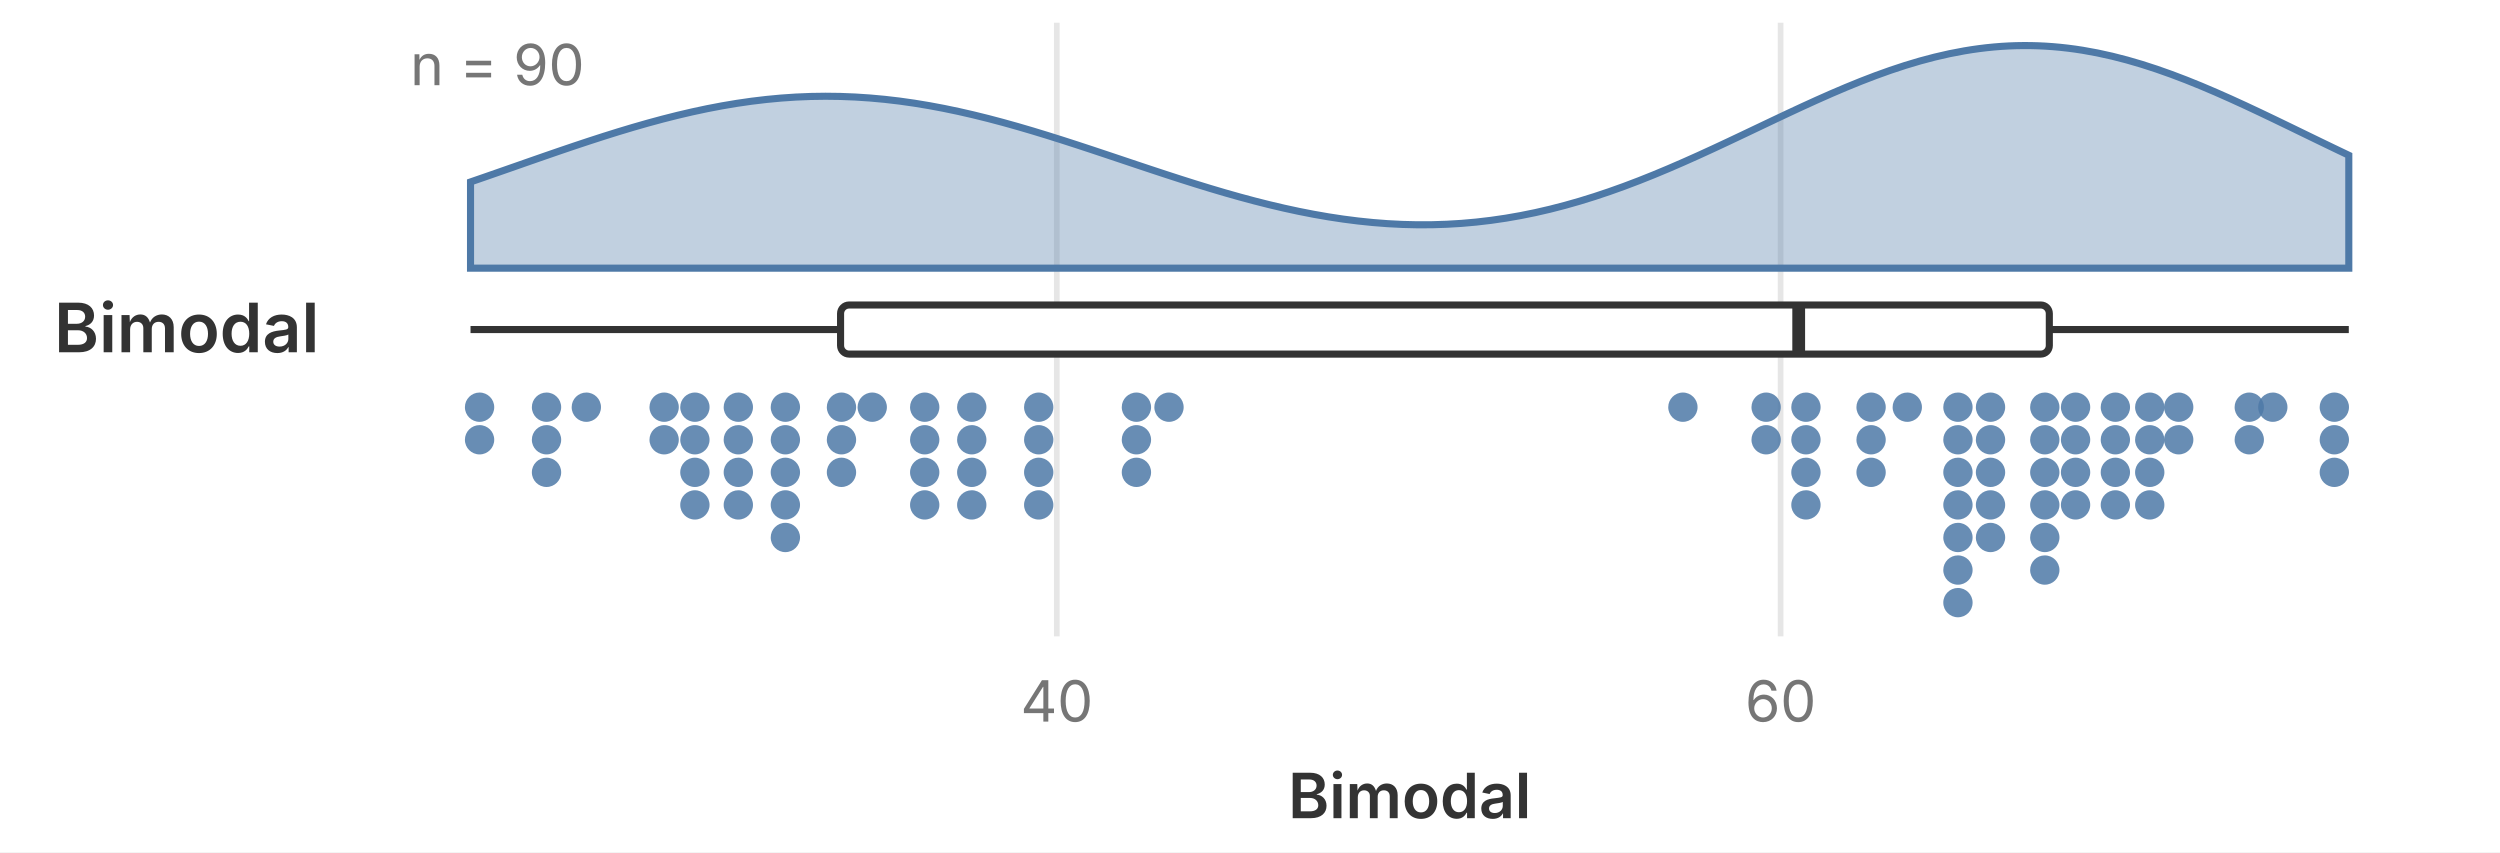
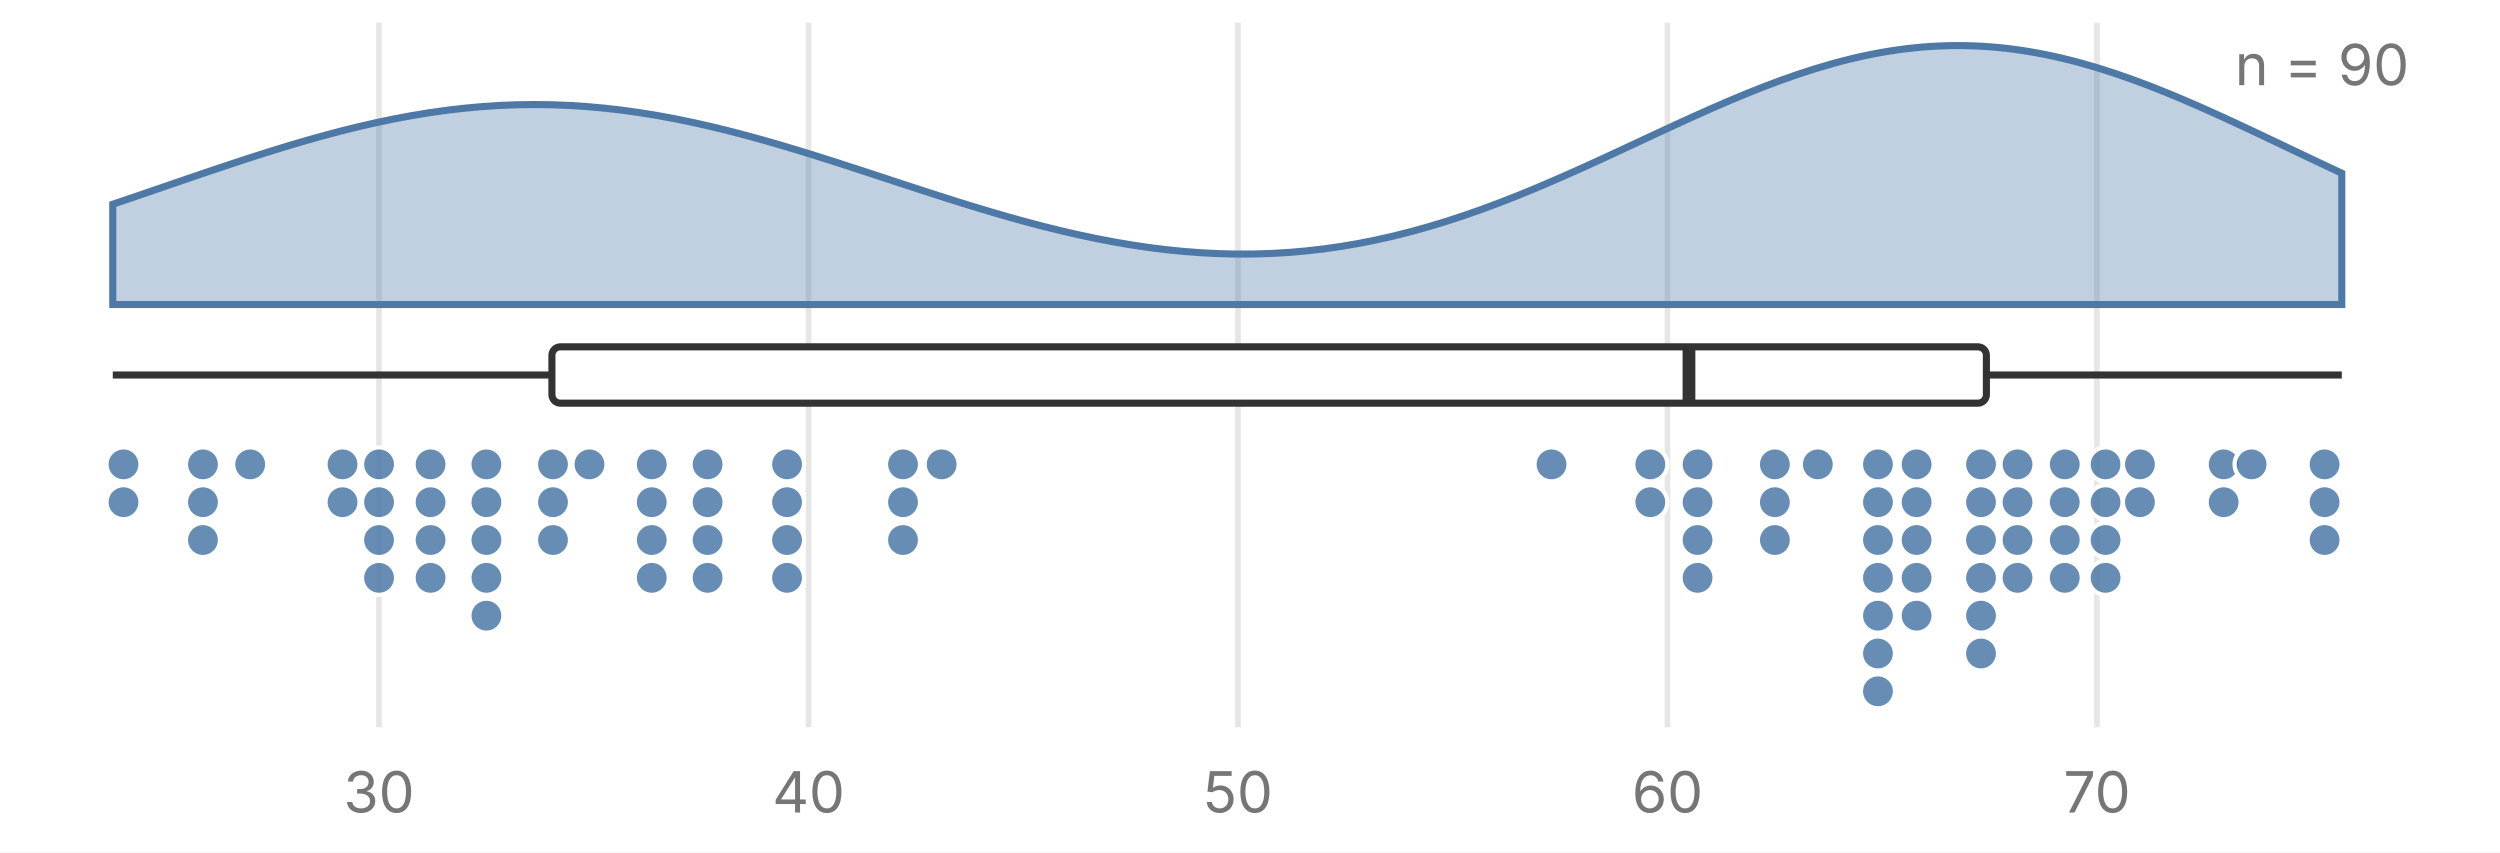
<svg xmlns="http://www.w3.org/2000/svg" width="440" height="150" style="font-family: system-ui, -apple-system, &quot;Segoe UI&quot;, sans-serif; display: block;" viewBox="0 0 440 150">
  <rect width="100%" height="100%" fill="#ffffff" />
-   <text x="56.2" y="62" text-anchor="end" font-size="12" font-weight="600" fill="#333333">Bimodal</text>
  <clipPath id="rc-clip-13">
-     <rect x="69.2" y="4" width="357.8" height="108" />
+     <rect x="5" y="4" width="422" height="124" />
  </clipPath>
  <g>
-     <line x1="185.997" x2="185.997" y1="4" y2="112" stroke="#e6e6e6" stroke-width="1" />
-     <line x1="313.387" x2="313.387" y1="4" y2="112" stroke="#e6e6e6" stroke-width="1" />
-     <text x="185.997" y="127" text-anchor="middle" font-size="10" fill="#767676" style="font-variant-numeric: tabular-nums;">40</text>
-     <text x="313.387" y="127" text-anchor="middle" font-size="10" fill="#767676" style="font-variant-numeric: tabular-nums;">60</text>
+     <line x1="66.711" x2="66.711" y1="4" y2="128" stroke="#e6e6e6" stroke-width="1" />
+     <line x1="142.301" x2="142.301" y1="4" y2="128" stroke="#e6e6e6" stroke-width="1" />
+     <line x1="217.89" x2="217.89" y1="4" y2="128" stroke="#e6e6e6" stroke-width="1" />
+     <line x1="293.479" x2="293.479" y1="4" y2="128" stroke="#e6e6e6" stroke-width="1" />
+     <line x1="369.068" x2="369.068" y1="4" y2="128" stroke="#e6e6e6" stroke-width="1" />
+     <text x="66.711" y="143" text-anchor="middle" font-size="10" fill="#767676" style="font-variant-numeric: tabular-nums;">30</text>
+     <text x="142.301" y="143" text-anchor="middle" font-size="10" fill="#767676" style="font-variant-numeric: tabular-nums;">40</text>
+     <text x="217.89" y="143" text-anchor="middle" font-size="10" fill="#767676" style="font-variant-numeric: tabular-nums;">50</text>
+     <text x="293.479" y="143" text-anchor="middle" font-size="10" fill="#767676" style="font-variant-numeric: tabular-nums;">60</text>
+     <text x="369.068" y="143" text-anchor="middle" font-size="10" fill="#767676" style="font-variant-numeric: tabular-nums;">70</text>
  </g>
-   <g clip-path="url(#rc-clip-13)" data-rain-bottom="109">
-     <text x="72.2" y="15" font-size="10" fill="#767676" stroke="#ffffff" stroke-width="3" paint-order="stroke">n = 90</text>
-     <path d="M82.812,32.025L83.245,31.875C83.679,31.725,84.547,31.426,85.415,31.125C86.282,30.824,87.15,30.522,88.017,30.218C88.885,29.915,89.753,29.612,90.62,29.308C91.488,29.004,92.356,28.7,93.223,28.397C94.091,28.094,94.959,27.791,95.826,27.49C96.694,27.189,97.562,26.89,98.429,26.592C99.297,26.295,100.165,26,101.032,25.708C101.9,25.416,102.768,25.127,103.635,24.842C104.503,24.557,105.371,24.276,106.238,23.999C107.106,23.723,107.974,23.451,108.841,23.184C109.709,22.918,110.577,22.657,111.444,22.402C112.312,22.147,113.179,21.898,114.047,21.656C114.915,21.414,115.782,21.179,116.65,20.952C117.518,20.725,118.385,20.505,119.253,20.293C120.121,20.082,120.988,19.879,121.856,19.685C122.724,19.49,123.591,19.305,124.459,19.129C125.327,18.953,126.194,18.787,127.062,18.631C127.93,18.474,128.797,18.328,129.665,18.192C130.533,18.056,131.4,17.93,132.268,17.816C133.136,17.701,134.003,17.597,134.871,17.505C135.739,17.412,136.606,17.33,137.474,17.26C138.342,17.19,139.209,17.131,140.077,17.084C140.944,17.036,141.812,17.001,142.68,16.977C143.547,16.953,144.415,16.94,145.283,16.939C146.15,16.939,147.018,16.95,147.886,16.972C148.753,16.995,149.621,17.029,150.489,17.075C151.356,17.12,152.224,17.177,153.092,17.246C153.959,17.314,154.827,17.394,155.695,17.484C156.562,17.575,157.43,17.676,158.298,17.788C159.165,17.901,160.033,18.024,160.901,18.157C161.768,18.29,162.636,18.434,163.504,18.587C164.371,18.74,165.239,18.903,166.107,19.076C166.974,19.248,167.842,19.429,168.709,19.619C169.577,19.809,170.445,20.008,171.312,20.215C172.18,20.422,173.048,20.637,173.915,20.859C174.783,21.082,175.651,21.311,176.518,21.548C177.386,21.784,178.254,22.027,179.121,22.276C179.989,22.525,180.857,22.78,181.724,23.039C182.592,23.299,183.46,23.564,184.327,23.833C185.195,24.102,186.063,24.375,186.93,24.652C187.798,24.929,188.666,25.209,189.533,25.492C190.401,25.775,191.269,26.06,192.136,26.348C193.004,26.635,193.872,26.925,194.739,27.215C195.607,27.505,196.474,27.796,197.342,28.087C198.21,28.379,199.077,28.67,199.945,28.96C200.813,29.25,201.68,29.54,202.548,29.828C203.416,30.116,204.283,30.402,205.151,30.686C206.019,30.97,206.886,31.252,207.754,31.53C208.622,31.808,209.489,32.083,210.357,32.354C211.225,32.625,212.092,32.892,212.96,33.154C213.828,33.416,214.695,33.673,215.563,33.925C216.431,34.176,217.298,34.422,218.166,34.662C219.034,34.902,219.901,35.136,220.769,35.362C221.636,35.589,222.504,35.808,223.372,36.02C224.239,36.232,225.107,36.437,225.975,36.633C226.842,36.829,227.71,37.017,228.578,37.197C229.445,37.376,230.313,37.546,231.181,37.707C232.048,37.869,232.916,38.02,233.784,38.162C234.651,38.304,235.519,38.436,236.387,38.558C237.254,38.68,238.122,38.791,238.99,38.892C239.857,38.992,240.725,39.082,241.593,39.161C242.46,39.24,243.328,39.308,244.196,39.364C245.063,39.42,245.931,39.465,246.799,39.498C247.666,39.531,248.534,39.552,249.401,39.561C250.269,39.571,251.137,39.568,252.004,39.553C252.872,39.538,253.74,39.511,254.607,39.471C255.475,39.432,256.343,39.38,257.21,39.316C258.078,39.252,258.946,39.175,259.813,39.086C260.681,38.996,261.549,38.895,262.416,38.78C263.284,38.666,264.152,38.539,265.019,38.4C265.887,38.261,266.755,38.109,267.622,37.945C268.49,37.781,269.358,37.605,270.225,37.417C271.093,37.228,271.961,37.028,272.828,36.816C273.696,36.603,274.564,36.379,275.431,36.143C276.299,35.908,277.166,35.661,278.034,35.403C278.902,35.144,279.769,34.875,280.637,34.595C281.505,34.315,282.372,34.025,283.24,33.724C284.108,33.424,284.975,33.113,285.843,32.793C286.711,32.473,287.578,32.144,288.446,31.806C289.314,31.468,290.181,31.121,291.049,30.766C291.917,30.412,292.784,30.05,293.652,29.68C294.52,29.311,295.387,28.934,296.255,28.552C297.123,28.17,297.99,27.782,298.858,27.389C299.726,26.996,300.593,26.598,301.461,26.196C302.328,25.794,303.196,25.389,304.064,24.98C304.931,24.572,305.799,24.161,306.667,23.749C307.534,23.337,308.402,22.924,309.27,22.511C310.137,22.098,311.005,21.685,311.873,21.273C312.74,20.861,313.608,20.451,314.476,20.043C315.343,19.635,316.211,19.23,317.079,18.83C317.946,18.429,318.814,18.033,319.682,17.642C320.549,17.251,321.417,16.866,322.285,16.488C323.152,16.11,324.02,15.739,324.888,15.377C325.755,15.014,326.623,14.66,327.491,14.316C328.358,13.972,329.226,13.638,330.093,13.315C330.961,12.991,331.829,12.679,332.696,12.38C333.564,12.08,334.432,11.793,335.299,11.519C336.167,11.246,337.035,10.986,337.902,10.74C338.77,10.495,339.638,10.264,340.505,10.049C341.373,9.834,342.241,9.635,343.108,9.452C343.976,9.269,344.844,9.103,345.711,8.954C346.579,8.804,347.447,8.672,348.314,8.558C349.182,8.444,350.05,8.347,350.917,8.269C351.785,8.19,352.653,8.13,353.52,8.088C354.388,8.047,355.256,8.023,356.123,8.019C356.991,8.014,357.858,8.028,358.726,8.06C359.594,8.093,360.461,8.144,361.329,8.213C362.197,8.282,363.064,8.37,363.932,8.475C364.8,8.58,365.667,8.704,366.535,8.844C367.403,8.985,368.27,9.143,369.138,9.318C370.006,9.493,370.873,9.684,371.741,9.892C372.609,10.099,373.476,10.323,374.344,10.561C375.212,10.799,376.079,11.053,376.947,11.32C377.815,11.588,378.682,11.869,379.55,12.163C380.418,12.458,381.285,12.765,382.153,13.083C383.021,13.402,383.888,13.733,384.756,14.073C385.623,14.414,386.491,14.766,387.359,15.126C388.226,15.486,389.094,15.855,389.962,16.233C390.829,16.61,391.697,16.995,392.565,17.386C393.432,17.777,394.3,18.175,395.168,18.577C396.035,18.98,396.903,19.387,397.771,19.799C398.638,20.21,399.506,20.625,400.374,21.042C401.241,21.459,402.109,21.879,402.977,22.3C403.844,22.721,404.712,23.142,405.58,23.564C406.447,23.986,407.315,24.407,408.183,24.828C409.05,25.248,409.918,25.667,410.785,26.084C411.653,26.5,412.521,26.915,412.955,27.122L413.388,27.329L413.388,47.2L412.955,47.2C412.521,47.2,411.653,47.2,410.785,47.2C409.918,47.2,409.05,47.2,408.183,47.2C407.315,47.2,406.447,47.2,405.58,47.2C404.712,47.2,403.844,47.2,402.977,47.2C402.109,47.2,401.241,47.2,400.374,47.2C399.506,47.2,398.638,47.2,397.771,47.2C396.903,47.2,396.035,47.2,395.168,47.2C394.3,47.2,393.432,47.2,392.565,47.2C391.697,47.2,390.829,47.2,389.962,47.2C389.094,47.2,388.226,47.2,387.359,47.2C386.491,47.2,385.623,47.2,384.756,47.2C383.888,47.2,383.021,47.2,382.153,47.2C381.285,47.2,380.418,47.2,379.55,47.2C378.682,47.2,377.815,47.2,376.947,47.2C376.079,47.2,375.212,47.2,374.344,47.2C373.476,47.2,372.609,47.2,371.741,47.2C370.873,47.2,370.006,47.2,369.138,47.2C368.27,47.2,367.403,47.2,366.535,47.2C365.667,47.2,364.8,47.2,363.932,47.2C363.064,47.2,362.197,47.2,361.329,47.2C360.461,47.2,359.594,47.2,358.726,47.2C357.858,47.2,356.991,47.2,356.123,47.2C355.256,47.2,354.388,47.2,353.52,47.2C352.653,47.2,351.785,47.2,350.917,47.2C350.05,47.2,349.182,47.2,348.314,47.2C347.447,47.2,346.579,47.2,345.711,47.2C344.844,47.2,343.976,47.2,343.108,47.2C342.241,47.2,341.373,47.2,340.505,47.2C339.638,47.2,338.77,47.2,337.902,47.2C337.035,47.2,336.167,47.2,335.299,47.2C334.432,47.2,333.564,47.2,332.696,47.2C331.829,47.2,330.961,47.2,330.093,47.2C329.226,47.2,328.358,47.2,327.491,47.2C326.623,47.2,325.755,47.2,324.888,47.2C324.02,47.2,323.152,47.2,322.285,47.2C321.417,47.2,320.549,47.2,319.682,47.2C318.814,47.2,317.946,47.2,317.079,47.2C316.211,47.2,315.343,47.2,314.476,47.2C313.608,47.2,312.74,47.2,311.873,47.2C311.005,47.2,310.137,47.2,309.27,47.2C308.402,47.2,307.534,47.2,306.667,47.2C305.799,47.2,304.931,47.2,304.064,47.2C303.196,47.2,302.328,47.2,301.461,47.2C300.593,47.2,299.726,47.2,298.858,47.2C297.99,47.2,297.123,47.2,296.255,47.2C295.387,47.2,294.52,47.2,293.652,47.2C292.784,47.2,291.917,47.2,291.049,47.2C290.181,47.2,289.314,47.2,288.446,47.2C287.578,47.2,286.711,47.2,285.843,47.2C284.975,47.2,284.108,47.2,283.24,47.2C282.372,47.2,281.505,47.2,280.637,47.2C279.769,47.2,278.902,47.2,278.034,47.2C277.166,47.2,276.299,47.2,275.431,47.2C274.564,47.2,273.696,47.2,272.828,47.2C271.961,47.2,271.093,47.2,270.225,47.2C269.358,47.2,268.49,47.2,267.622,47.2C266.755,47.2,265.887,47.2,265.019,47.2C264.152,47.2,263.284,47.2,262.416,47.2C261.549,47.2,260.681,47.2,259.813,47.2C258.946,47.2,258.078,47.2,257.21,47.2C256.343,47.2,255.475,47.2,254.607,47.2C253.74,47.2,252.872,47.2,252.004,47.2C251.137,47.2,250.269,47.2,249.401,47.2C248.534,47.2,247.666,47.2,246.799,47.2C245.931,47.2,245.063,47.2,244.196,47.2C243.328,47.2,242.46,47.2,241.593,47.2C240.725,47.2,239.857,47.2,238.99,47.2C238.122,47.2,237.254,47.2,236.387,47.2C235.519,47.2,234.651,47.2,233.784,47.2C232.916,47.2,232.048,47.2,231.181,47.2C230.313,47.2,229.445,47.2,228.578,47.2C227.71,47.2,226.842,47.2,225.975,47.2C225.107,47.2,224.239,47.2,223.372,47.2C222.504,47.2,221.636,47.2,220.769,47.2C219.901,47.2,219.034,47.2,218.166,47.2C217.298,47.2,216.431,47.2,215.563,47.2C214.695,47.2,213.828,47.2,212.96,47.2C212.092,47.2,211.225,47.2,210.357,47.2C209.489,47.2,208.622,47.2,207.754,47.2C206.886,47.2,206.019,47.2,205.151,47.2C204.283,47.2,203.416,47.2,202.548,47.2C201.68,47.2,200.813,47.2,199.945,47.2C199.077,47.2,198.21,47.2,197.342,47.2C196.474,47.2,195.607,47.2,194.739,47.2C193.872,47.2,193.004,47.2,192.136,47.2C191.269,47.2,190.401,47.2,189.533,47.2C188.666,47.2,187.798,47.2,186.93,47.2C186.063,47.2,185.195,47.2,184.327,47.2C183.46,47.2,182.592,47.2,181.724,47.2C180.857,47.2,179.989,47.2,179.121,47.2C178.254,47.2,177.386,47.2,176.518,47.2C175.651,47.2,174.783,47.2,173.915,47.2C173.048,47.2,172.18,47.2,171.312,47.2C170.445,47.2,169.577,47.2,168.709,47.2C167.842,47.2,166.974,47.2,166.107,47.2C165.239,47.2,164.371,47.2,163.504,47.2C162.636,47.2,161.768,47.2,160.901,47.2C160.033,47.2,159.165,47.2,158.298,47.2C157.43,47.2,156.562,47.2,155.695,47.2C154.827,47.2,153.959,47.2,153.092,47.2C152.224,47.2,151.356,47.2,150.489,47.2C149.621,47.2,148.753,47.2,147.886,47.2C147.018,47.2,146.15,47.2,145.283,47.2C144.415,47.2,143.547,47.2,142.68,47.2C141.812,47.2,140.944,47.2,140.077,47.2C139.209,47.2,138.342,47.2,137.474,47.2C136.606,47.2,135.739,47.2,134.871,47.2C134.003,47.2,133.136,47.2,132.268,47.2C131.4,47.2,130.533,47.2,129.665,47.2C128.797,47.2,127.93,47.2,127.062,47.2C126.194,47.2,125.327,47.2,124.459,47.2C123.591,47.2,122.724,47.2,121.856,47.2C120.988,47.2,120.121,47.2,119.253,47.2C118.385,47.2,117.518,47.2,116.65,47.2C115.782,47.2,114.915,47.2,114.047,47.2C113.179,47.2,112.312,47.2,111.444,47.2C110.577,47.2,109.709,47.2,108.841,47.2C107.974,47.2,107.106,47.2,106.238,47.2C105.371,47.2,104.503,47.2,103.635,47.2C102.768,47.2,101.9,47.2,101.032,47.2C100.165,47.2,99.297,47.2,98.429,47.2C97.562,47.2,96.694,47.2,95.826,47.2C94.959,47.2,94.091,47.2,93.223,47.2C92.356,47.2,91.488,47.2,90.62,47.2C89.753,47.2,88.885,47.2,88.017,47.2C87.15,47.2,86.282,47.2,85.415,47.2C84.547,47.2,83.679,47.2,83.245,47.2L82.812,47.2Z" fill="#4e79a7" fill-opacity="0.35" stroke="#4e79a7" stroke-width="1.25" />
-     <line x1="82.812" x2="413.388" y1="58" y2="58" stroke="#333333" stroke-width="1.25" />
-     <rect x="147.94" y="53.68" width="212.741" height="8.64" rx="1.5" fill="#ffffff" stroke="#333333" stroke-width="1.25" style="cursor: help;" />
-     <line x1="316.572" x2="316.572" y1="53.68" y2="62.32" stroke="#333333" stroke-width="2.25" style="pointer-events: none;" />
-     <circle class="rc-dot" cx="84.404" cy="71.666" r="2.58" fill="#4e79a7" fill-opacity="0.85" />
-     <circle class="rc-dot" cx="84.404" cy="77.399" r="2.58" fill="#4e79a7" fill-opacity="0.85" />
-     <circle class="rc-dot" cx="96.187" cy="71.666" r="2.58" fill="#4e79a7" fill-opacity="0.85" />
-     <circle class="rc-dot" cx="96.187" cy="77.399" r="2.58" fill="#4e79a7" fill-opacity="0.85" />
-     <circle class="rc-dot" cx="96.187" cy="83.131" r="2.58" fill="#4e79a7" fill-opacity="0.85" />
-     <circle class="rc-dot" cx="103.194" cy="71.666" r="2.58" fill="#4e79a7" fill-opacity="0.85" />
-     <circle class="rc-dot" cx="116.888" cy="71.666" r="2.58" fill="#4e79a7" fill-opacity="0.85" />
-     <circle class="rc-dot" cx="116.888" cy="77.399" r="2.58" fill="#4e79a7" fill-opacity="0.85" />
-     <circle class="rc-dot" cx="122.302" cy="71.666" r="2.58" fill="#4e79a7" fill-opacity="0.85" />
-     <circle class="rc-dot" cx="122.302" cy="77.399" r="2.58" fill="#4e79a7" fill-opacity="0.85" />
-     <circle class="rc-dot" cx="122.302" cy="83.131" r="2.58" fill="#4e79a7" fill-opacity="0.85" />
-     <circle class="rc-dot" cx="122.302" cy="88.864" r="2.58" fill="#4e79a7" fill-opacity="0.85" />
-     <circle class="rc-dot" cx="129.946" cy="71.666" r="2.58" fill="#4e79a7" fill-opacity="0.85" />
-     <circle class="rc-dot" cx="129.946" cy="77.399" r="2.58" fill="#4e79a7" fill-opacity="0.85" />
-     <circle class="rc-dot" cx="129.946" cy="83.131" r="2.58" fill="#4e79a7" fill-opacity="0.85" />
-     <circle class="rc-dot" cx="129.946" cy="88.864" r="2.58" fill="#4e79a7" fill-opacity="0.85" />
-     <circle class="rc-dot" cx="138.226" cy="71.666" r="2.58" fill="#4e79a7" fill-opacity="0.85" />
-     <circle class="rc-dot" cx="138.226" cy="77.399" r="2.58" fill="#4e79a7" fill-opacity="0.85" />
-     <circle class="rc-dot" cx="138.226" cy="83.131" r="2.58" fill="#4e79a7" fill-opacity="0.85" />
-     <circle class="rc-dot" cx="138.226" cy="88.864" r="2.58" fill="#4e79a7" fill-opacity="0.85" />
-     <circle class="rc-dot" cx="138.226" cy="94.596" r="2.58" fill="#4e79a7" fill-opacity="0.85" />
-     <circle class="rc-dot" cx="148.099" cy="71.666" r="2.58" fill="#4e79a7" fill-opacity="0.85" />
-     <circle class="rc-dot" cx="148.099" cy="77.399" r="2.58" fill="#4e79a7" fill-opacity="0.85" />
-     <circle class="rc-dot" cx="148.099" cy="83.131" r="2.58" fill="#4e79a7" fill-opacity="0.85" />
-     <circle class="rc-dot" cx="153.513" cy="71.666" r="2.58" fill="#4e79a7" fill-opacity="0.85" />
-     <circle class="rc-dot" cx="162.749" cy="71.666" r="2.58" fill="#4e79a7" fill-opacity="0.85" />
-     <circle class="rc-dot" cx="162.749" cy="77.399" r="2.58" fill="#4e79a7" fill-opacity="0.85" />
-     <circle class="rc-dot" cx="162.749" cy="83.131" r="2.58" fill="#4e79a7" fill-opacity="0.85" />
-     <circle class="rc-dot" cx="162.749" cy="88.864" r="2.58" fill="#4e79a7" fill-opacity="0.85" />
-     <circle class="rc-dot" cx="171.029" cy="71.666" r="2.58" fill="#4e79a7" fill-opacity="0.85" />
-     <circle class="rc-dot" cx="171.029" cy="77.399" r="2.58" fill="#4e79a7" fill-opacity="0.85" />
-     <circle class="rc-dot" cx="171.029" cy="83.131" r="2.58" fill="#4e79a7" fill-opacity="0.85" />
-     <circle class="rc-dot" cx="171.029" cy="88.864" r="2.58" fill="#4e79a7" fill-opacity="0.85" />
-     <circle class="rc-dot" cx="182.813" cy="71.666" r="2.58" fill="#4e79a7" fill-opacity="0.85" />
-     <circle class="rc-dot" cx="182.813" cy="77.399" r="2.58" fill="#4e79a7" fill-opacity="0.85" />
-     <circle class="rc-dot" cx="182.813" cy="83.131" r="2.58" fill="#4e79a7" fill-opacity="0.85" />
-     <circle class="rc-dot" cx="182.813" cy="88.864" r="2.58" fill="#4e79a7" fill-opacity="0.85" />
-     <circle class="rc-dot" cx="200.01" cy="71.666" r="2.58" fill="#4e79a7" fill-opacity="0.85" />
-     <circle class="rc-dot" cx="200.01" cy="77.399" r="2.58" fill="#4e79a7" fill-opacity="0.85" />
-     <circle class="rc-dot" cx="200.01" cy="83.131" r="2.58" fill="#4e79a7" fill-opacity="0.85" />
-     <circle class="rc-dot" cx="205.743" cy="71.666" r="2.58" fill="#4e79a7" fill-opacity="0.85" />
-     <circle class="rc-dot" cx="296.19" cy="71.666" r="2.58" fill="#4e79a7" fill-opacity="0.85" />
-     <circle class="rc-dot" cx="310.84" cy="71.666" r="2.58" fill="#4e79a7" fill-opacity="0.85" />
-     <circle class="rc-dot" cx="310.84" cy="77.399" r="2.58" fill="#4e79a7" fill-opacity="0.85" />
-     <circle class="rc-dot" cx="317.846" cy="71.666" r="2.58" fill="#4e79a7" fill-opacity="0.85" />
-     <circle class="rc-dot" cx="317.846" cy="77.399" r="2.58" fill="#4e79a7" fill-opacity="0.85" />
-     <circle class="rc-dot" cx="317.846" cy="83.131" r="2.58" fill="#4e79a7" fill-opacity="0.85" />
-     <circle class="rc-dot" cx="317.846" cy="88.864" r="2.58" fill="#4e79a7" fill-opacity="0.85" />
-     <circle class="rc-dot" cx="329.311" cy="71.666" r="2.58" fill="#4e79a7" fill-opacity="0.85" />
-     <circle class="rc-dot" cx="329.311" cy="77.399" r="2.58" fill="#4e79a7" fill-opacity="0.85" />
-     <circle class="rc-dot" cx="329.311" cy="83.131" r="2.58" fill="#4e79a7" fill-opacity="0.85" />
-     <circle class="rc-dot" cx="335.681" cy="71.666" r="2.58" fill="#4e79a7" fill-opacity="0.85" />
-     <circle class="rc-dot" cx="344.598" cy="71.666" r="2.58" fill="#4e79a7" fill-opacity="0.85" />
-     <circle class="rc-dot" cx="344.598" cy="77.399" r="2.58" fill="#4e79a7" fill-opacity="0.85" />
-     <circle class="rc-dot" cx="344.598" cy="83.131" r="2.58" fill="#4e79a7" fill-opacity="0.85" />
-     <circle class="rc-dot" cx="344.598" cy="88.864" r="2.58" fill="#4e79a7" fill-opacity="0.85" />
-     <circle class="rc-dot" cx="344.598" cy="94.596" r="2.58" fill="#4e79a7" fill-opacity="0.85" />
-     <circle class="rc-dot" cx="344.598" cy="100.329" r="2.58" fill="#4e79a7" fill-opacity="0.85" />
-     <circle class="rc-dot" cx="344.598" cy="106.062" r="2.58" fill="#4e79a7" fill-opacity="0.85" />
-     <circle class="rc-dot" cx="350.33" cy="71.666" r="2.58" fill="#4e79a7" fill-opacity="0.85" />
-     <circle class="rc-dot" cx="350.33" cy="77.399" r="2.58" fill="#4e79a7" fill-opacity="0.85" />
-     <circle class="rc-dot" cx="350.33" cy="83.131" r="2.58" fill="#4e79a7" fill-opacity="0.85" />
-     <circle class="rc-dot" cx="350.33" cy="88.864" r="2.58" fill="#4e79a7" fill-opacity="0.85" />
-     <circle class="rc-dot" cx="350.33" cy="94.596" r="2.58" fill="#4e79a7" fill-opacity="0.85" />
-     <circle class="rc-dot" cx="359.885" cy="71.666" r="2.58" fill="#4e79a7" fill-opacity="0.85" />
-     <circle class="rc-dot" cx="359.885" cy="77.399" r="2.58" fill="#4e79a7" fill-opacity="0.85" />
-     <circle class="rc-dot" cx="359.885" cy="83.131" r="2.58" fill="#4e79a7" fill-opacity="0.85" />
-     <circle class="rc-dot" cx="359.885" cy="88.864" r="2.58" fill="#4e79a7" fill-opacity="0.85" />
-     <circle class="rc-dot" cx="359.885" cy="94.596" r="2.58" fill="#4e79a7" fill-opacity="0.85" />
-     <circle class="rc-dot" cx="359.885" cy="100.329" r="2.58" fill="#4e79a7" fill-opacity="0.85" />
-     <circle class="rc-dot" cx="365.299" cy="71.666" r="2.58" fill="#4e79a7" fill-opacity="0.85" />
-     <circle class="rc-dot" cx="365.299" cy="77.399" r="2.58" fill="#4e79a7" fill-opacity="0.85" />
-     <circle class="rc-dot" cx="365.299" cy="83.131" r="2.58" fill="#4e79a7" fill-opacity="0.85" />
-     <circle class="rc-dot" cx="365.299" cy="88.864" r="2.58" fill="#4e79a7" fill-opacity="0.85" />
-     <circle class="rc-dot" cx="372.305" cy="71.666" r="2.58" fill="#4e79a7" fill-opacity="0.85" />
-     <circle class="rc-dot" cx="372.305" cy="77.399" r="2.58" fill="#4e79a7" fill-opacity="0.85" />
-     <circle class="rc-dot" cx="372.305" cy="83.131" r="2.58" fill="#4e79a7" fill-opacity="0.85" />
-     <circle class="rc-dot" cx="372.305" cy="88.864" r="2.58" fill="#4e79a7" fill-opacity="0.85" />
-     <circle class="rc-dot" cx="378.356" cy="71.666" r="2.58" fill="#4e79a7" fill-opacity="0.85" />
-     <circle class="rc-dot" cx="378.356" cy="77.399" r="2.58" fill="#4e79a7" fill-opacity="0.85" />
-     <circle class="rc-dot" cx="378.356" cy="83.131" r="2.58" fill="#4e79a7" fill-opacity="0.85" />
-     <circle class="rc-dot" cx="378.356" cy="88.864" r="2.58" fill="#4e79a7" fill-opacity="0.85" />
-     <circle class="rc-dot" cx="383.452" cy="71.666" r="2.58" fill="#4e79a7" fill-opacity="0.85" />
-     <circle class="rc-dot" cx="383.452" cy="77.399" r="2.58" fill="#4e79a7" fill-opacity="0.85" />
-     <circle class="rc-dot" cx="395.872" cy="71.666" r="2.58" fill="#4e79a7" fill-opacity="0.85" />
-     <circle class="rc-dot" cx="395.872" cy="77.399" r="2.58" fill="#4e79a7" fill-opacity="0.85" />
-     <circle class="rc-dot" cx="400.013" cy="71.666" r="2.58" fill="#4e79a7" fill-opacity="0.85" />
-     <circle class="rc-dot" cx="410.841" cy="71.666" r="2.58" fill="#4e79a7" fill-opacity="0.85" />
-     <circle class="rc-dot" cx="410.841" cy="77.399" r="2.58" fill="#4e79a7" fill-opacity="0.85" />
-     <circle class="rc-dot" cx="410.841" cy="83.131" r="2.58" fill="#4e79a7" fill-opacity="0.85" />
+   <g clip-path="url(#rc-clip-13)" data-rain-bottom="125">
+     <text x="424" y="15" text-anchor="end" font-size="10" fill="#767676" stroke="#ffffff" stroke-width="3" paint-order="stroke">n = 90</text>
+     <path d="M19.846,35.947L20.361,35.773C20.876,35.599,21.906,35.251,22.935,34.9C23.965,34.55,24.995,34.199,26.024,33.846C27.054,33.493,28.084,33.14,29.113,32.786C30.143,32.433,31.173,32.079,32.202,31.727C33.232,31.374,34.262,31.022,35.291,30.672C36.321,30.322,37.351,29.974,38.38,29.628C39.41,29.282,40.44,28.939,41.469,28.599C42.499,28.26,43.529,27.924,44.558,27.592C45.588,27.26,46.618,26.933,47.647,26.611C48.677,26.29,49.707,25.973,50.737,25.663C51.766,25.353,52.796,25.05,53.826,24.753C54.855,24.456,55.885,24.167,56.915,23.886C57.944,23.604,58.974,23.331,60.004,23.066C61.033,22.802,62.063,22.546,63.093,22.301C64.122,22.055,65.152,21.818,66.182,21.592C67.211,21.366,68.241,21.151,69.271,20.946C70.3,20.742,71.33,20.548,72.36,20.366C73.389,20.184,74.419,20.014,75.449,19.856C76.478,19.698,77.508,19.552,78.538,19.418C79.568,19.285,80.597,19.164,81.627,19.056C82.657,18.948,83.686,18.853,84.716,18.772C85.746,18.69,86.775,18.621,87.805,18.567C88.835,18.512,89.864,18.47,90.894,18.442C91.924,18.414,92.953,18.4,93.983,18.399C95.013,18.398,96.042,18.411,97.072,18.437C98.102,18.463,99.131,18.503,100.161,18.556C101.191,18.609,102.22,18.676,103.25,18.755C104.28,18.835,105.31,18.927,106.339,19.033C107.369,19.138,108.399,19.256,109.428,19.387C110.458,19.517,111.488,19.66,112.517,19.815C113.547,19.97,114.577,20.137,115.606,20.315C116.636,20.494,117.666,20.683,118.695,20.884C119.725,21.084,120.755,21.295,121.784,21.516C122.814,21.738,123.844,21.969,124.873,22.209C125.903,22.45,126.933,22.7,127.962,22.959C128.992,23.218,130.022,23.485,131.051,23.76C132.081,24.035,133.111,24.317,134.141,24.607C135.17,24.896,136.2,25.193,137.23,25.495C138.259,25.797,139.289,26.105,140.319,26.418C141.348,26.731,142.378,27.049,143.408,27.371C144.437,27.693,145.467,28.019,146.497,28.348C147.526,28.677,148.556,29.009,149.586,29.343C150.615,29.678,151.645,30.014,152.675,30.352C153.704,30.69,154.734,31.028,155.764,31.367C156.793,31.706,157.823,32.045,158.853,32.382C159.882,32.72,160.912,33.057,161.942,33.391C162.972,33.726,164.001,34.059,165.031,34.39C166.061,34.72,167.09,35.048,168.12,35.371C169.15,35.695,170.179,36.015,171.209,36.33C172.239,36.645,173.268,36.956,174.298,37.261C175.328,37.565,176.357,37.865,177.387,38.157C178.417,38.45,179.446,38.736,180.476,39.015C181.506,39.294,182.535,39.566,183.565,39.829C184.595,40.093,185.624,40.348,186.654,40.595C187.684,40.842,188.714,41.079,189.743,41.308C190.773,41.536,191.803,41.755,192.832,41.963C193.862,42.172,194.892,42.37,195.921,42.558C196.951,42.745,197.981,42.921,199.01,43.087C200.04,43.252,201.07,43.405,202.099,43.547C203.129,43.688,204.159,43.818,205.188,43.935C206.218,44.052,207.248,44.157,208.277,44.248C209.307,44.34,210.337,44.419,211.366,44.484C212.396,44.55,213.426,44.602,214.455,44.641C215.485,44.679,216.515,44.704,217.545,44.714C218.574,44.725,219.604,44.722,220.634,44.704C221.663,44.687,222.693,44.656,223.723,44.61C224.752,44.564,225.782,44.503,226.812,44.429C227.841,44.354,228.871,44.265,229.901,44.161C230.93,44.057,231.96,43.939,232.99,43.806C234.019,43.673,235.049,43.525,236.079,43.363C237.108,43.202,238.138,43.025,239.168,42.834C240.197,42.644,241.227,42.439,242.257,42.219C243.286,42,244.316,41.767,245.346,41.52C246.376,41.273,247.405,41.012,248.435,40.738C249.465,40.464,250.494,40.177,251.524,39.876C252.554,39.576,253.583,39.263,254.613,38.937C255.643,38.612,256.672,38.274,257.702,37.924C258.732,37.575,259.761,37.214,260.791,36.841C261.821,36.469,262.85,36.086,263.88,35.692C264.91,35.299,265.939,34.896,266.969,34.483C267.999,34.071,269.028,33.649,270.058,33.22C271.088,32.79,272.118,32.352,273.147,31.908C274.177,31.463,275.207,31.011,276.236,30.554C277.266,30.097,278.296,29.634,279.325,29.167C280.355,28.699,281.385,28.227,282.414,27.753C283.444,27.278,284.474,26.8,285.503,26.321C286.533,25.841,287.563,25.361,288.592,24.88C289.622,24.4,290.652,23.919,291.681,23.44C292.711,22.961,293.741,22.483,294.77,22.009C295.8,21.535,296.83,21.064,297.859,20.598C298.889,20.132,299.919,19.671,300.949,19.216C301.978,18.762,303.008,18.314,304.038,17.874C305.067,17.434,306.097,17.003,307.127,16.581C308.156,16.159,309.186,15.748,310.216,15.347C311.245,14.947,312.275,14.558,313.305,14.182C314.334,13.806,315.364,13.443,316.394,13.095C317.423,12.746,318.453,12.412,319.483,12.094C320.512,11.776,321.542,11.473,322.572,11.188C323.601,10.902,324.631,10.634,325.661,10.384C326.69,10.134,327.72,9.902,328.75,9.689C329.78,9.477,330.809,9.283,331.839,9.109C332.869,8.936,333.898,8.782,334.928,8.649C335.958,8.516,336.987,8.404,338.017,8.312C339.047,8.221,340.076,8.151,341.106,8.103C342.136,8.054,343.165,8.027,344.195,8.022C345.225,8.016,346.254,8.032,347.284,8.07C348.314,8.108,349.343,8.167,350.373,8.248C351.403,8.328,352.432,8.43,353.462,8.553C354.492,8.675,355.522,8.819,356.551,8.982C357.581,9.146,358.611,9.33,359.64,9.533C360.67,9.737,361.7,9.959,362.729,10.201C363.759,10.442,364.789,10.702,365.818,10.979C366.848,11.256,367.878,11.551,368.907,11.862C369.937,12.173,370.967,12.501,371.996,12.843C373.026,13.185,374.056,13.543,375.085,13.913C376.115,14.284,377.145,14.669,378.174,15.065C379.204,15.462,380.234,15.87,381.263,16.289C382.293,16.708,383.323,17.138,384.353,17.577C385.382,18.015,386.412,18.463,387.442,18.918C388.471,19.373,389.501,19.836,390.531,20.304C391.56,20.772,392.59,21.246,393.62,21.725C394.649,22.203,395.679,22.686,396.709,23.171C397.738,23.657,398.768,24.145,399.798,24.634C400.827,25.124,401.857,25.615,402.887,26.105C403.916,26.596,404.946,27.086,405.976,27.575C407.005,28.064,408.035,28.551,409.065,29.036C410.094,29.521,411.124,30.003,411.639,30.244L412.154,30.485L412.154,53.6L411.639,53.6C411.124,53.6,410.094,53.6,409.065,53.6C408.035,53.6,407.005,53.6,405.976,53.6C404.946,53.6,403.916,53.6,402.887,53.6C401.857,53.6,400.827,53.6,399.798,53.6C398.768,53.6,397.738,53.6,396.709,53.6C395.679,53.6,394.649,53.6,393.62,53.6C392.59,53.6,391.56,53.6,390.531,53.6C389.501,53.6,388.471,53.6,387.442,53.6C386.412,53.6,385.382,53.6,384.353,53.6C383.323,53.6,382.293,53.6,381.263,53.6C380.234,53.6,379.204,53.6,378.174,53.6C377.145,53.6,376.115,53.6,375.085,53.6C374.056,53.6,373.026,53.6,371.996,53.6C370.967,53.6,369.937,53.6,368.907,53.6C367.878,53.6,366.848,53.6,365.818,53.6C364.789,53.6,363.759,53.6,362.729,53.6C361.7,53.6,360.67,53.6,359.64,53.6C358.611,53.6,357.581,53.6,356.551,53.6C355.522,53.6,354.492,53.6,353.462,53.6C352.432,53.6,351.403,53.6,350.373,53.6C349.343,53.6,348.314,53.6,347.284,53.6C346.254,53.6,345.225,53.6,344.195,53.6C343.165,53.6,342.136,53.6,341.106,53.6C340.076,53.6,339.047,53.6,338.017,53.6C336.987,53.6,335.958,53.6,334.928,53.6C333.898,53.6,332.869,53.6,331.839,53.6C330.809,53.6,329.78,53.6,328.75,53.6C327.72,53.6,326.69,53.6,325.661,53.6C324.631,53.6,323.601,53.6,322.572,53.6C321.542,53.6,320.512,53.6,319.483,53.6C318.453,53.6,317.423,53.6,316.394,53.6C315.364,53.6,314.334,53.6,313.305,53.6C312.275,53.6,311.245,53.6,310.216,53.6C309.186,53.6,308.156,53.6,307.127,53.6C306.097,53.6,305.067,53.6,304.038,53.6C303.008,53.6,301.978,53.6,300.949,53.6C299.919,53.6,298.889,53.6,297.859,53.6C296.83,53.6,295.8,53.6,294.77,53.6C293.741,53.6,292.711,53.6,291.681,53.6C290.652,53.6,289.622,53.6,288.592,53.6C287.563,53.6,286.533,53.6,285.503,53.6C284.474,53.6,283.444,53.6,282.414,53.6C281.385,53.6,280.355,53.6,279.325,53.6C278.296,53.6,277.266,53.6,276.236,53.6C275.207,53.6,274.177,53.6,273.147,53.6C272.118,53.6,271.088,53.6,270.058,53.6C269.028,53.6,267.999,53.6,266.969,53.6C265.939,53.6,264.91,53.6,263.88,53.6C262.85,53.6,261.821,53.6,260.791,53.6C259.761,53.6,258.732,53.6,257.702,53.6C256.672,53.6,255.643,53.6,254.613,53.6C253.583,53.6,252.554,53.6,251.524,53.6C250.494,53.6,249.465,53.6,248.435,53.6C247.405,53.6,246.376,53.6,245.346,53.6C244.316,53.6,243.286,53.6,242.257,53.6C241.227,53.6,240.197,53.6,239.168,53.6C238.138,53.6,237.108,53.6,236.079,53.6C235.049,53.6,234.019,53.6,232.99,53.6C231.96,53.6,230.93,53.6,229.901,53.6C228.871,53.6,227.841,53.6,226.812,53.6C225.782,53.6,224.752,53.6,223.723,53.6C222.693,53.6,221.663,53.6,220.634,53.6C219.604,53.6,218.574,53.6,217.545,53.6C216.515,53.6,215.485,53.6,214.455,53.6C213.426,53.6,212.396,53.6,211.366,53.6C210.337,53.6,209.307,53.6,208.277,53.6C207.248,53.6,206.218,53.6,205.188,53.6C204.159,53.6,203.129,53.6,202.099,53.6C201.07,53.6,200.04,53.6,199.01,53.6C197.981,53.6,196.951,53.6,195.921,53.6C194.892,53.6,193.862,53.6,192.832,53.6C191.803,53.6,190.773,53.6,189.743,53.6C188.714,53.6,187.684,53.6,186.654,53.6C185.624,53.6,184.595,53.6,183.565,53.6C182.535,53.6,181.506,53.6,180.476,53.6C179.446,53.6,178.417,53.6,177.387,53.6C176.357,53.6,175.328,53.6,174.298,53.6C173.268,53.6,172.239,53.6,171.209,53.6C170.179,53.6,169.15,53.6,168.12,53.6C167.09,53.6,166.061,53.6,165.031,53.6C164.001,53.6,162.972,53.6,161.942,53.6C160.912,53.6,159.882,53.6,158.853,53.6C157.823,53.6,156.793,53.6,155.764,53.6C154.734,53.6,153.704,53.6,152.675,53.6C151.645,53.6,150.615,53.6,149.586,53.6C148.556,53.6,147.526,53.6,146.497,53.6C145.467,53.6,144.437,53.6,143.408,53.6C142.378,53.6,141.348,53.6,140.319,53.6C139.289,53.6,138.259,53.6,137.23,53.6C136.2,53.6,135.17,53.6,134.141,53.6C133.111,53.6,132.081,53.6,131.051,53.6C130.022,53.6,128.992,53.6,127.962,53.6C126.933,53.6,125.903,53.6,124.873,53.6C123.844,53.6,122.814,53.6,121.784,53.6C120.755,53.6,119.725,53.6,118.695,53.6C117.666,53.6,116.636,53.6,115.606,53.6C114.577,53.6,113.547,53.6,112.517,53.6C111.488,53.6,110.458,53.6,109.428,53.6C108.399,53.6,107.369,53.6,106.339,53.6C105.31,53.6,104.28,53.6,103.25,53.6C102.22,53.6,101.191,53.6,100.161,53.6C99.131,53.6,98.102,53.6,97.072,53.6C96.042,53.6,95.013,53.6,93.983,53.6C92.953,53.6,91.924,53.6,90.894,53.6C89.864,53.6,88.835,53.6,87.805,53.6C86.775,53.6,85.746,53.6,84.716,53.6C83.686,53.6,82.657,53.6,81.627,53.6C80.597,53.6,79.568,53.6,78.538,53.6C77.508,53.6,76.478,53.6,75.449,53.6C74.419,53.6,73.389,53.6,72.36,53.6C71.33,53.6,70.3,53.6,69.271,53.6C68.241,53.6,67.211,53.6,66.182,53.6C65.152,53.6,64.122,53.6,63.093,53.6C62.063,53.6,61.033,53.6,60.004,53.6C58.974,53.6,57.944,53.6,56.915,53.6C55.885,53.6,54.855,53.6,53.826,53.6C52.796,53.6,51.766,53.6,50.737,53.6C49.707,53.6,48.677,53.6,47.647,53.6C46.618,53.6,45.588,53.6,44.558,53.6C43.529,53.6,42.499,53.6,41.469,53.6C40.44,53.6,39.41,53.6,38.38,53.6C37.351,53.6,36.321,53.6,35.291,53.6C34.262,53.6,33.232,53.6,32.202,53.6C31.173,53.6,30.143,53.6,29.113,53.6C28.084,53.6,27.054,53.6,26.024,53.6C24.995,53.6,23.965,53.6,22.935,53.6C21.906,53.6,20.876,53.6,20.361,53.6L19.846,53.6Z" fill="#4e79a7" fill-opacity="0.35" stroke="#4e79a7" stroke-width="1.25" />
+     <line x1="19.846" x2="412.154" y1="66" y2="66" stroke="#333333" stroke-width="1.25" />
+     <rect x="97.136" y="61.04" width="252.468" height="9.92" rx="1.5" fill="#ffffff" fill-opacity="1" stroke="#333333" stroke-width="1.25" style="cursor: help;" />
+     <line x1="297.258" x2="297.258" y1="61.04" y2="70.96" stroke="#333333" stroke-width="2.25" style="pointer-events: none;" />
+     <circle class="rc-dot" cx="21.736" cy="81.729" r="2.996" fill="#4e79a7" data-base-opacity="0.85" stroke="#ffffff" stroke-width="0.749" fill-opacity="0.85" />
+     <circle class="rc-dot" cx="21.736" cy="88.386" r="2.996" fill="#4e79a7" data-base-opacity="0.85" stroke="#ffffff" stroke-width="0.749" fill-opacity="0.85" />
+     <circle class="rc-dot" cx="35.72" cy="81.729" r="2.996" fill="#4e79a7" data-base-opacity="0.85" stroke="#ffffff" stroke-width="0.749" fill-opacity="0.85" />
+     <circle class="rc-dot" cx="35.72" cy="88.386" r="2.996" fill="#4e79a7" data-base-opacity="0.85" stroke="#ffffff" stroke-width="0.749" fill-opacity="0.85" />
+     <circle class="rc-dot" cx="35.72" cy="95.043" r="2.996" fill="#4e79a7" data-base-opacity="0.85" stroke="#ffffff" stroke-width="0.749" fill-opacity="0.85" />
+     <circle class="rc-dot" cx="44.035" cy="81.729" r="2.996" fill="#4e79a7" data-base-opacity="0.85" stroke="#ffffff" stroke-width="0.749" fill-opacity="0.85" />
+     <circle class="rc-dot" cx="60.286" cy="81.729" r="2.996" fill="#4e79a7" data-base-opacity="0.85" stroke="#ffffff" stroke-width="0.749" fill-opacity="0.85" />
+     <circle class="rc-dot" cx="60.286" cy="88.386" r="2.996" fill="#4e79a7" data-base-opacity="0.85" stroke="#ffffff" stroke-width="0.749" fill-opacity="0.85" />
+     <circle class="rc-dot" cx="66.711" cy="81.729" r="2.996" fill="#4e79a7" data-base-opacity="0.85" stroke="#ffffff" stroke-width="0.749" fill-opacity="0.85" />
+     <circle class="rc-dot" cx="66.711" cy="88.386" r="2.996" fill="#4e79a7" data-base-opacity="0.85" stroke="#ffffff" stroke-width="0.749" fill-opacity="0.85" />
+     <circle class="rc-dot" cx="66.711" cy="95.043" r="2.996" fill="#4e79a7" data-base-opacity="0.85" stroke="#ffffff" stroke-width="0.749" fill-opacity="0.85" />
+     <circle class="rc-dot" cx="66.711" cy="101.7" r="2.996" fill="#4e79a7" data-base-opacity="0.85" stroke="#ffffff" stroke-width="0.749" fill-opacity="0.85" />
+     <circle class="rc-dot" cx="75.782" cy="81.729" r="2.996" fill="#4e79a7" data-base-opacity="0.85" stroke="#ffffff" stroke-width="0.749" fill-opacity="0.85" />
+     <circle class="rc-dot" cx="75.782" cy="88.386" r="2.996" fill="#4e79a7" data-base-opacity="0.85" stroke="#ffffff" stroke-width="0.749" fill-opacity="0.85" />
+     <circle class="rc-dot" cx="75.782" cy="95.043" r="2.996" fill="#4e79a7" data-base-opacity="0.85" stroke="#ffffff" stroke-width="0.749" fill-opacity="0.85" />
+     <circle class="rc-dot" cx="75.782" cy="101.7" r="2.996" fill="#4e79a7" data-base-opacity="0.85" stroke="#ffffff" stroke-width="0.749" fill-opacity="0.85" />
+     <circle class="rc-dot" cx="85.609" cy="81.729" r="2.996" fill="#4e79a7" data-base-opacity="0.85" stroke="#ffffff" stroke-width="0.749" fill-opacity="0.85" />
+     <circle class="rc-dot" cx="85.609" cy="88.386" r="2.996" fill="#4e79a7" data-base-opacity="0.85" stroke="#ffffff" stroke-width="0.749" fill-opacity="0.85" />
+     <circle class="rc-dot" cx="85.609" cy="95.043" r="2.996" fill="#4e79a7" data-base-opacity="0.85" stroke="#ffffff" stroke-width="0.749" fill-opacity="0.85" />
+     <circle class="rc-dot" cx="85.609" cy="101.7" r="2.996" fill="#4e79a7" data-base-opacity="0.85" stroke="#ffffff" stroke-width="0.749" fill-opacity="0.85" />
+     <circle class="rc-dot" cx="85.609" cy="108.357" r="2.996" fill="#4e79a7" data-base-opacity="0.85" stroke="#ffffff" stroke-width="0.749" fill-opacity="0.85" />
+     <circle class="rc-dot" cx="97.325" cy="81.729" r="2.996" fill="#4e79a7" data-base-opacity="0.85" stroke="#ffffff" stroke-width="0.749" fill-opacity="0.85" />
+     <circle class="rc-dot" cx="97.325" cy="88.386" r="2.996" fill="#4e79a7" data-base-opacity="0.85" stroke="#ffffff" stroke-width="0.749" fill-opacity="0.85" />
+     <circle class="rc-dot" cx="97.325" cy="95.043" r="2.996" fill="#4e79a7" data-base-opacity="0.85" stroke="#ffffff" stroke-width="0.749" fill-opacity="0.85" />
+     <circle class="rc-dot" cx="103.75" cy="81.729" r="2.996" fill="#4e79a7" data-base-opacity="0.85" stroke="#ffffff" stroke-width="0.749" fill-opacity="0.85" />
+     <circle class="rc-dot" cx="114.711" cy="81.729" r="2.996" fill="#4e79a7" data-base-opacity="0.85" stroke="#ffffff" stroke-width="0.749" fill-opacity="0.85" />
+     <circle class="rc-dot" cx="114.711" cy="88.386" r="2.996" fill="#4e79a7" data-base-opacity="0.85" stroke="#ffffff" stroke-width="0.749" fill-opacity="0.85" />
+     <circle class="rc-dot" cx="114.711" cy="95.043" r="2.996" fill="#4e79a7" data-base-opacity="0.85" stroke="#ffffff" stroke-width="0.749" fill-opacity="0.85" />
+     <circle class="rc-dot" cx="114.711" cy="101.7" r="2.996" fill="#4e79a7" data-base-opacity="0.85" stroke="#ffffff" stroke-width="0.749" fill-opacity="0.85" />
+     <circle class="rc-dot" cx="124.537" cy="81.729" r="2.996" fill="#4e79a7" data-base-opacity="0.85" stroke="#ffffff" stroke-width="0.749" fill-opacity="0.85" />
+     <circle class="rc-dot" cx="124.537" cy="88.386" r="2.996" fill="#4e79a7" data-base-opacity="0.85" stroke="#ffffff" stroke-width="0.749" fill-opacity="0.85" />
+     <circle class="rc-dot" cx="124.537" cy="95.043" r="2.996" fill="#4e79a7" data-base-opacity="0.85" stroke="#ffffff" stroke-width="0.749" fill-opacity="0.85" />
+     <circle class="rc-dot" cx="124.537" cy="101.7" r="2.996" fill="#4e79a7" data-base-opacity="0.85" stroke="#ffffff" stroke-width="0.749" fill-opacity="0.85" />
+     <circle class="rc-dot" cx="138.521" cy="81.729" r="2.996" fill="#4e79a7" data-base-opacity="0.85" stroke="#ffffff" stroke-width="0.749" fill-opacity="0.85" />
+     <circle class="rc-dot" cx="138.521" cy="88.386" r="2.996" fill="#4e79a7" data-base-opacity="0.85" stroke="#ffffff" stroke-width="0.749" fill-opacity="0.85" />
+     <circle class="rc-dot" cx="138.521" cy="95.043" r="2.996" fill="#4e79a7" data-base-opacity="0.85" stroke="#ffffff" stroke-width="0.749" fill-opacity="0.85" />
+     <circle class="rc-dot" cx="138.521" cy="101.7" r="2.996" fill="#4e79a7" data-base-opacity="0.85" stroke="#ffffff" stroke-width="0.749" fill-opacity="0.85" />
+     <circle class="rc-dot" cx="158.93" cy="81.729" r="2.996" fill="#4e79a7" data-base-opacity="0.85" stroke="#ffffff" stroke-width="0.749" fill-opacity="0.85" />
+     <circle class="rc-dot" cx="158.93" cy="88.386" r="2.996" fill="#4e79a7" data-base-opacity="0.85" stroke="#ffffff" stroke-width="0.749" fill-opacity="0.85" />
+     <circle class="rc-dot" cx="158.93" cy="95.043" r="2.996" fill="#4e79a7" data-base-opacity="0.85" stroke="#ffffff" stroke-width="0.749" fill-opacity="0.85" />
+     <circle class="rc-dot" cx="165.733" cy="81.729" r="2.996" fill="#4e79a7" data-base-opacity="0.85" stroke="#ffffff" stroke-width="0.749" fill-opacity="0.85" />
+     <circle class="rc-dot" cx="273.07" cy="81.729" r="2.996" fill="#4e79a7" data-base-opacity="0.85" stroke="#ffffff" stroke-width="0.749" fill-opacity="0.85" />
+     <circle class="rc-dot" cx="290.455" cy="81.729" r="2.996" fill="#4e79a7" data-base-opacity="0.85" stroke="#ffffff" stroke-width="0.749" fill-opacity="0.85" />
+     <circle class="rc-dot" cx="290.455" cy="88.386" r="2.996" fill="#4e79a7" data-base-opacity="0.85" stroke="#ffffff" stroke-width="0.749" fill-opacity="0.85" />
+     <circle class="rc-dot" cx="298.77" cy="81.729" r="2.996" fill="#4e79a7" data-base-opacity="0.85" stroke="#ffffff" stroke-width="0.749" fill-opacity="0.85" />
+     <circle class="rc-dot" cx="298.77" cy="88.386" r="2.996" fill="#4e79a7" data-base-opacity="0.85" stroke="#ffffff" stroke-width="0.749" fill-opacity="0.85" />
+     <circle class="rc-dot" cx="298.77" cy="95.043" r="2.996" fill="#4e79a7" data-base-opacity="0.85" stroke="#ffffff" stroke-width="0.749" fill-opacity="0.85" />
+     <circle class="rc-dot" cx="298.77" cy="101.7" r="2.996" fill="#4e79a7" data-base-opacity="0.85" stroke="#ffffff" stroke-width="0.749" fill-opacity="0.85" />
+     <circle class="rc-dot" cx="312.376" cy="81.729" r="2.996" fill="#4e79a7" data-base-opacity="0.85" stroke="#ffffff" stroke-width="0.749" fill-opacity="0.85" />
+     <circle class="rc-dot" cx="312.376" cy="88.386" r="2.996" fill="#4e79a7" data-base-opacity="0.85" stroke="#ffffff" stroke-width="0.749" fill-opacity="0.85" />
+     <circle class="rc-dot" cx="312.376" cy="95.043" r="2.996" fill="#4e79a7" data-base-opacity="0.85" stroke="#ffffff" stroke-width="0.749" fill-opacity="0.85" />
+     <circle class="rc-dot" cx="319.935" cy="81.729" r="2.996" fill="#4e79a7" data-base-opacity="0.85" stroke="#ffffff" stroke-width="0.749" fill-opacity="0.85" />
+     <circle class="rc-dot" cx="330.518" cy="81.729" r="2.996" fill="#4e79a7" data-base-opacity="0.85" stroke="#ffffff" stroke-width="0.749" fill-opacity="0.85" />
+     <circle class="rc-dot" cx="330.518" cy="88.386" r="2.996" fill="#4e79a7" data-base-opacity="0.85" stroke="#ffffff" stroke-width="0.749" fill-opacity="0.85" />
+     <circle class="rc-dot" cx="330.518" cy="95.043" r="2.996" fill="#4e79a7" data-base-opacity="0.85" stroke="#ffffff" stroke-width="0.749" fill-opacity="0.85" />
+     <circle class="rc-dot" cx="330.518" cy="101.7" r="2.996" fill="#4e79a7" data-base-opacity="0.85" stroke="#ffffff" stroke-width="0.749" fill-opacity="0.85" />
+     <circle class="rc-dot" cx="330.518" cy="108.357" r="2.996" fill="#4e79a7" data-base-opacity="0.85" stroke="#ffffff" stroke-width="0.749" fill-opacity="0.85" />
+     <circle class="rc-dot" cx="330.518" cy="115.014" r="2.996" fill="#4e79a7" data-base-opacity="0.85" stroke="#ffffff" stroke-width="0.749" fill-opacity="0.85" />
+     <circle class="rc-dot" cx="330.518" cy="121.671" r="2.996" fill="#4e79a7" data-base-opacity="0.85" stroke="#ffffff" stroke-width="0.749" fill-opacity="0.85" />
+     <circle class="rc-dot" cx="337.321" cy="81.729" r="2.996" fill="#4e79a7" data-base-opacity="0.85" stroke="#ffffff" stroke-width="0.749" fill-opacity="0.85" />
+     <circle class="rc-dot" cx="337.321" cy="88.386" r="2.996" fill="#4e79a7" data-base-opacity="0.85" stroke="#ffffff" stroke-width="0.749" fill-opacity="0.85" />
+     <circle class="rc-dot" cx="337.321" cy="95.043" r="2.996" fill="#4e79a7" data-base-opacity="0.85" stroke="#ffffff" stroke-width="0.749" fill-opacity="0.85" />
+     <circle class="rc-dot" cx="337.321" cy="101.7" r="2.996" fill="#4e79a7" data-base-opacity="0.85" stroke="#ffffff" stroke-width="0.749" fill-opacity="0.85" />
+     <circle class="rc-dot" cx="337.321" cy="108.357" r="2.996" fill="#4e79a7" data-base-opacity="0.85" stroke="#ffffff" stroke-width="0.749" fill-opacity="0.85" />
+     <circle class="rc-dot" cx="348.659" cy="81.729" r="2.996" fill="#4e79a7" data-base-opacity="0.85" stroke="#ffffff" stroke-width="0.749" fill-opacity="0.85" />
+     <circle class="rc-dot" cx="348.659" cy="88.386" r="2.996" fill="#4e79a7" data-base-opacity="0.85" stroke="#ffffff" stroke-width="0.749" fill-opacity="0.85" />
+     <circle class="rc-dot" cx="348.659" cy="95.043" r="2.996" fill="#4e79a7" data-base-opacity="0.85" stroke="#ffffff" stroke-width="0.749" fill-opacity="0.85" />
+     <circle class="rc-dot" cx="348.659" cy="101.7" r="2.996" fill="#4e79a7" data-base-opacity="0.85" stroke="#ffffff" stroke-width="0.749" fill-opacity="0.85" />
+     <circle class="rc-dot" cx="348.659" cy="108.357" r="2.996" fill="#4e79a7" data-base-opacity="0.85" stroke="#ffffff" stroke-width="0.749" fill-opacity="0.85" />
+     <circle class="rc-dot" cx="348.659" cy="115.014" r="2.996" fill="#4e79a7" data-base-opacity="0.85" stroke="#ffffff" stroke-width="0.749" fill-opacity="0.85" />
+     <circle class="rc-dot" cx="355.084" cy="81.729" r="2.996" fill="#4e79a7" data-base-opacity="0.85" stroke="#ffffff" stroke-width="0.749" fill-opacity="0.85" />
+     <circle class="rc-dot" cx="355.084" cy="88.386" r="2.996" fill="#4e79a7" data-base-opacity="0.85" stroke="#ffffff" stroke-width="0.749" fill-opacity="0.85" />
+     <circle class="rc-dot" cx="355.084" cy="95.043" r="2.996" fill="#4e79a7" data-base-opacity="0.85" stroke="#ffffff" stroke-width="0.749" fill-opacity="0.85" />
+     <circle class="rc-dot" cx="355.084" cy="101.7" r="2.996" fill="#4e79a7" data-base-opacity="0.85" stroke="#ffffff" stroke-width="0.749" fill-opacity="0.85" />
+     <circle class="rc-dot" cx="363.399" cy="81.729" r="2.996" fill="#4e79a7" data-base-opacity="0.85" stroke="#ffffff" stroke-width="0.749" fill-opacity="0.85" />
+     <circle class="rc-dot" cx="363.399" cy="88.386" r="2.996" fill="#4e79a7" data-base-opacity="0.85" stroke="#ffffff" stroke-width="0.749" fill-opacity="0.85" />
+     <circle class="rc-dot" cx="363.399" cy="95.043" r="2.996" fill="#4e79a7" data-base-opacity="0.85" stroke="#ffffff" stroke-width="0.749" fill-opacity="0.85" />
+     <circle class="rc-dot" cx="363.399" cy="101.7" r="2.996" fill="#4e79a7" data-base-opacity="0.85" stroke="#ffffff" stroke-width="0.749" fill-opacity="0.85" />
+     <circle class="rc-dot" cx="370.58" cy="81.729" r="2.996" fill="#4e79a7" data-base-opacity="0.85" stroke="#ffffff" stroke-width="0.749" fill-opacity="0.85" />
+     <circle class="rc-dot" cx="370.58" cy="88.386" r="2.996" fill="#4e79a7" data-base-opacity="0.85" stroke="#ffffff" stroke-width="0.749" fill-opacity="0.85" />
+     <circle class="rc-dot" cx="370.58" cy="95.043" r="2.996" fill="#4e79a7" data-base-opacity="0.85" stroke="#ffffff" stroke-width="0.749" fill-opacity="0.85" />
+     <circle class="rc-dot" cx="370.58" cy="101.7" r="2.996" fill="#4e79a7" data-base-opacity="0.85" stroke="#ffffff" stroke-width="0.749" fill-opacity="0.85" />
+     <circle class="rc-dot" cx="376.627" cy="81.729" r="2.996" fill="#4e79a7" data-base-opacity="0.85" stroke="#ffffff" stroke-width="0.749" fill-opacity="0.85" />
+     <circle class="rc-dot" cx="376.627" cy="88.386" r="2.996" fill="#4e79a7" data-base-opacity="0.85" stroke="#ffffff" stroke-width="0.749" fill-opacity="0.85" />
+     <circle class="rc-dot" cx="391.367" cy="81.729" r="2.996" fill="#4e79a7" data-base-opacity="0.85" stroke="#ffffff" stroke-width="0.749" fill-opacity="0.85" />
+     <circle class="rc-dot" cx="391.367" cy="88.386" r="2.996" fill="#4e79a7" data-base-opacity="0.85" stroke="#ffffff" stroke-width="0.749" fill-opacity="0.85" />
+     <circle class="rc-dot" cx="396.28" cy="81.729" r="2.996" fill="#4e79a7" data-base-opacity="0.85" stroke="#ffffff" stroke-width="0.749" fill-opacity="0.85" />
+     <circle class="rc-dot" cx="409.13" cy="81.729" r="2.996" fill="#4e79a7" data-base-opacity="0.85" stroke="#ffffff" stroke-width="0.749" fill-opacity="0.85" />
+     <circle class="rc-dot" cx="409.13" cy="88.386" r="2.996" fill="#4e79a7" data-base-opacity="0.85" stroke="#ffffff" stroke-width="0.749" fill-opacity="0.85" />
+     <circle class="rc-dot" cx="409.13" cy="95.043" r="2.996" fill="#4e79a7" data-base-opacity="0.85" stroke="#ffffff" stroke-width="0.749" fill-opacity="0.85" />
  </g>
-   <text class="rc-axis-title" x="248.1" y="144" text-anchor="middle" font-size="11" font-weight="600" fill="#333333">Bimodal</text>
</svg>
